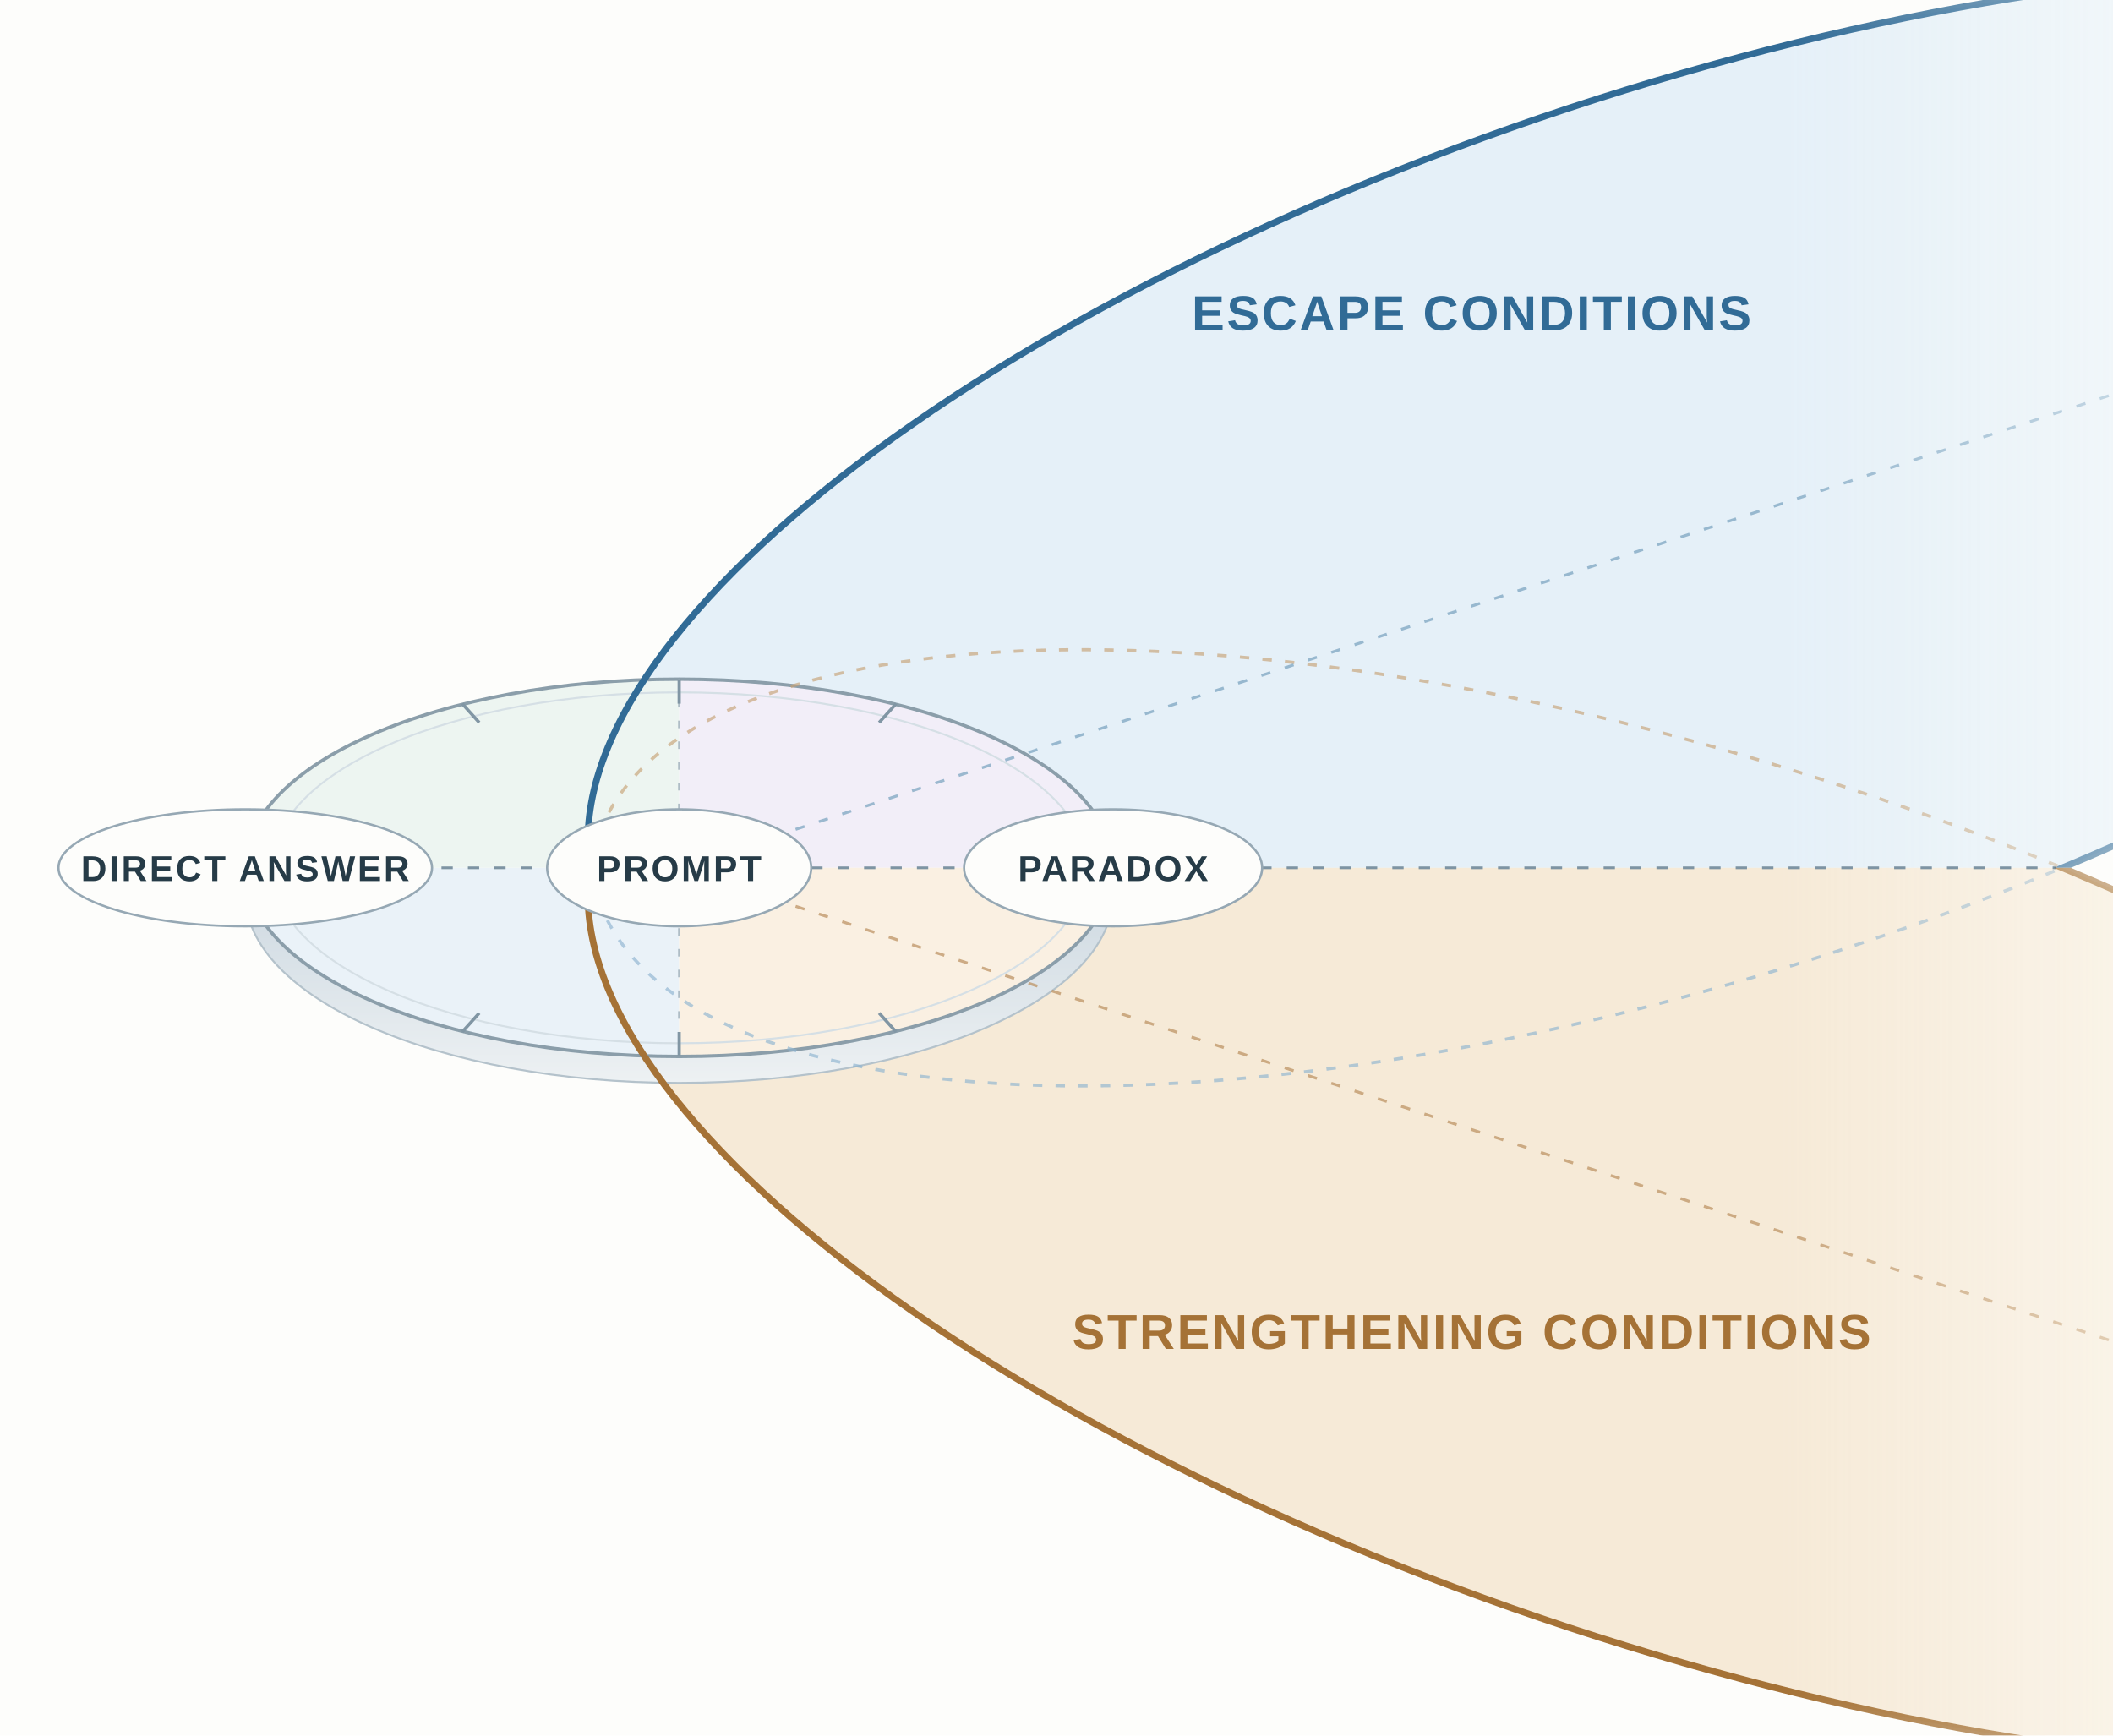
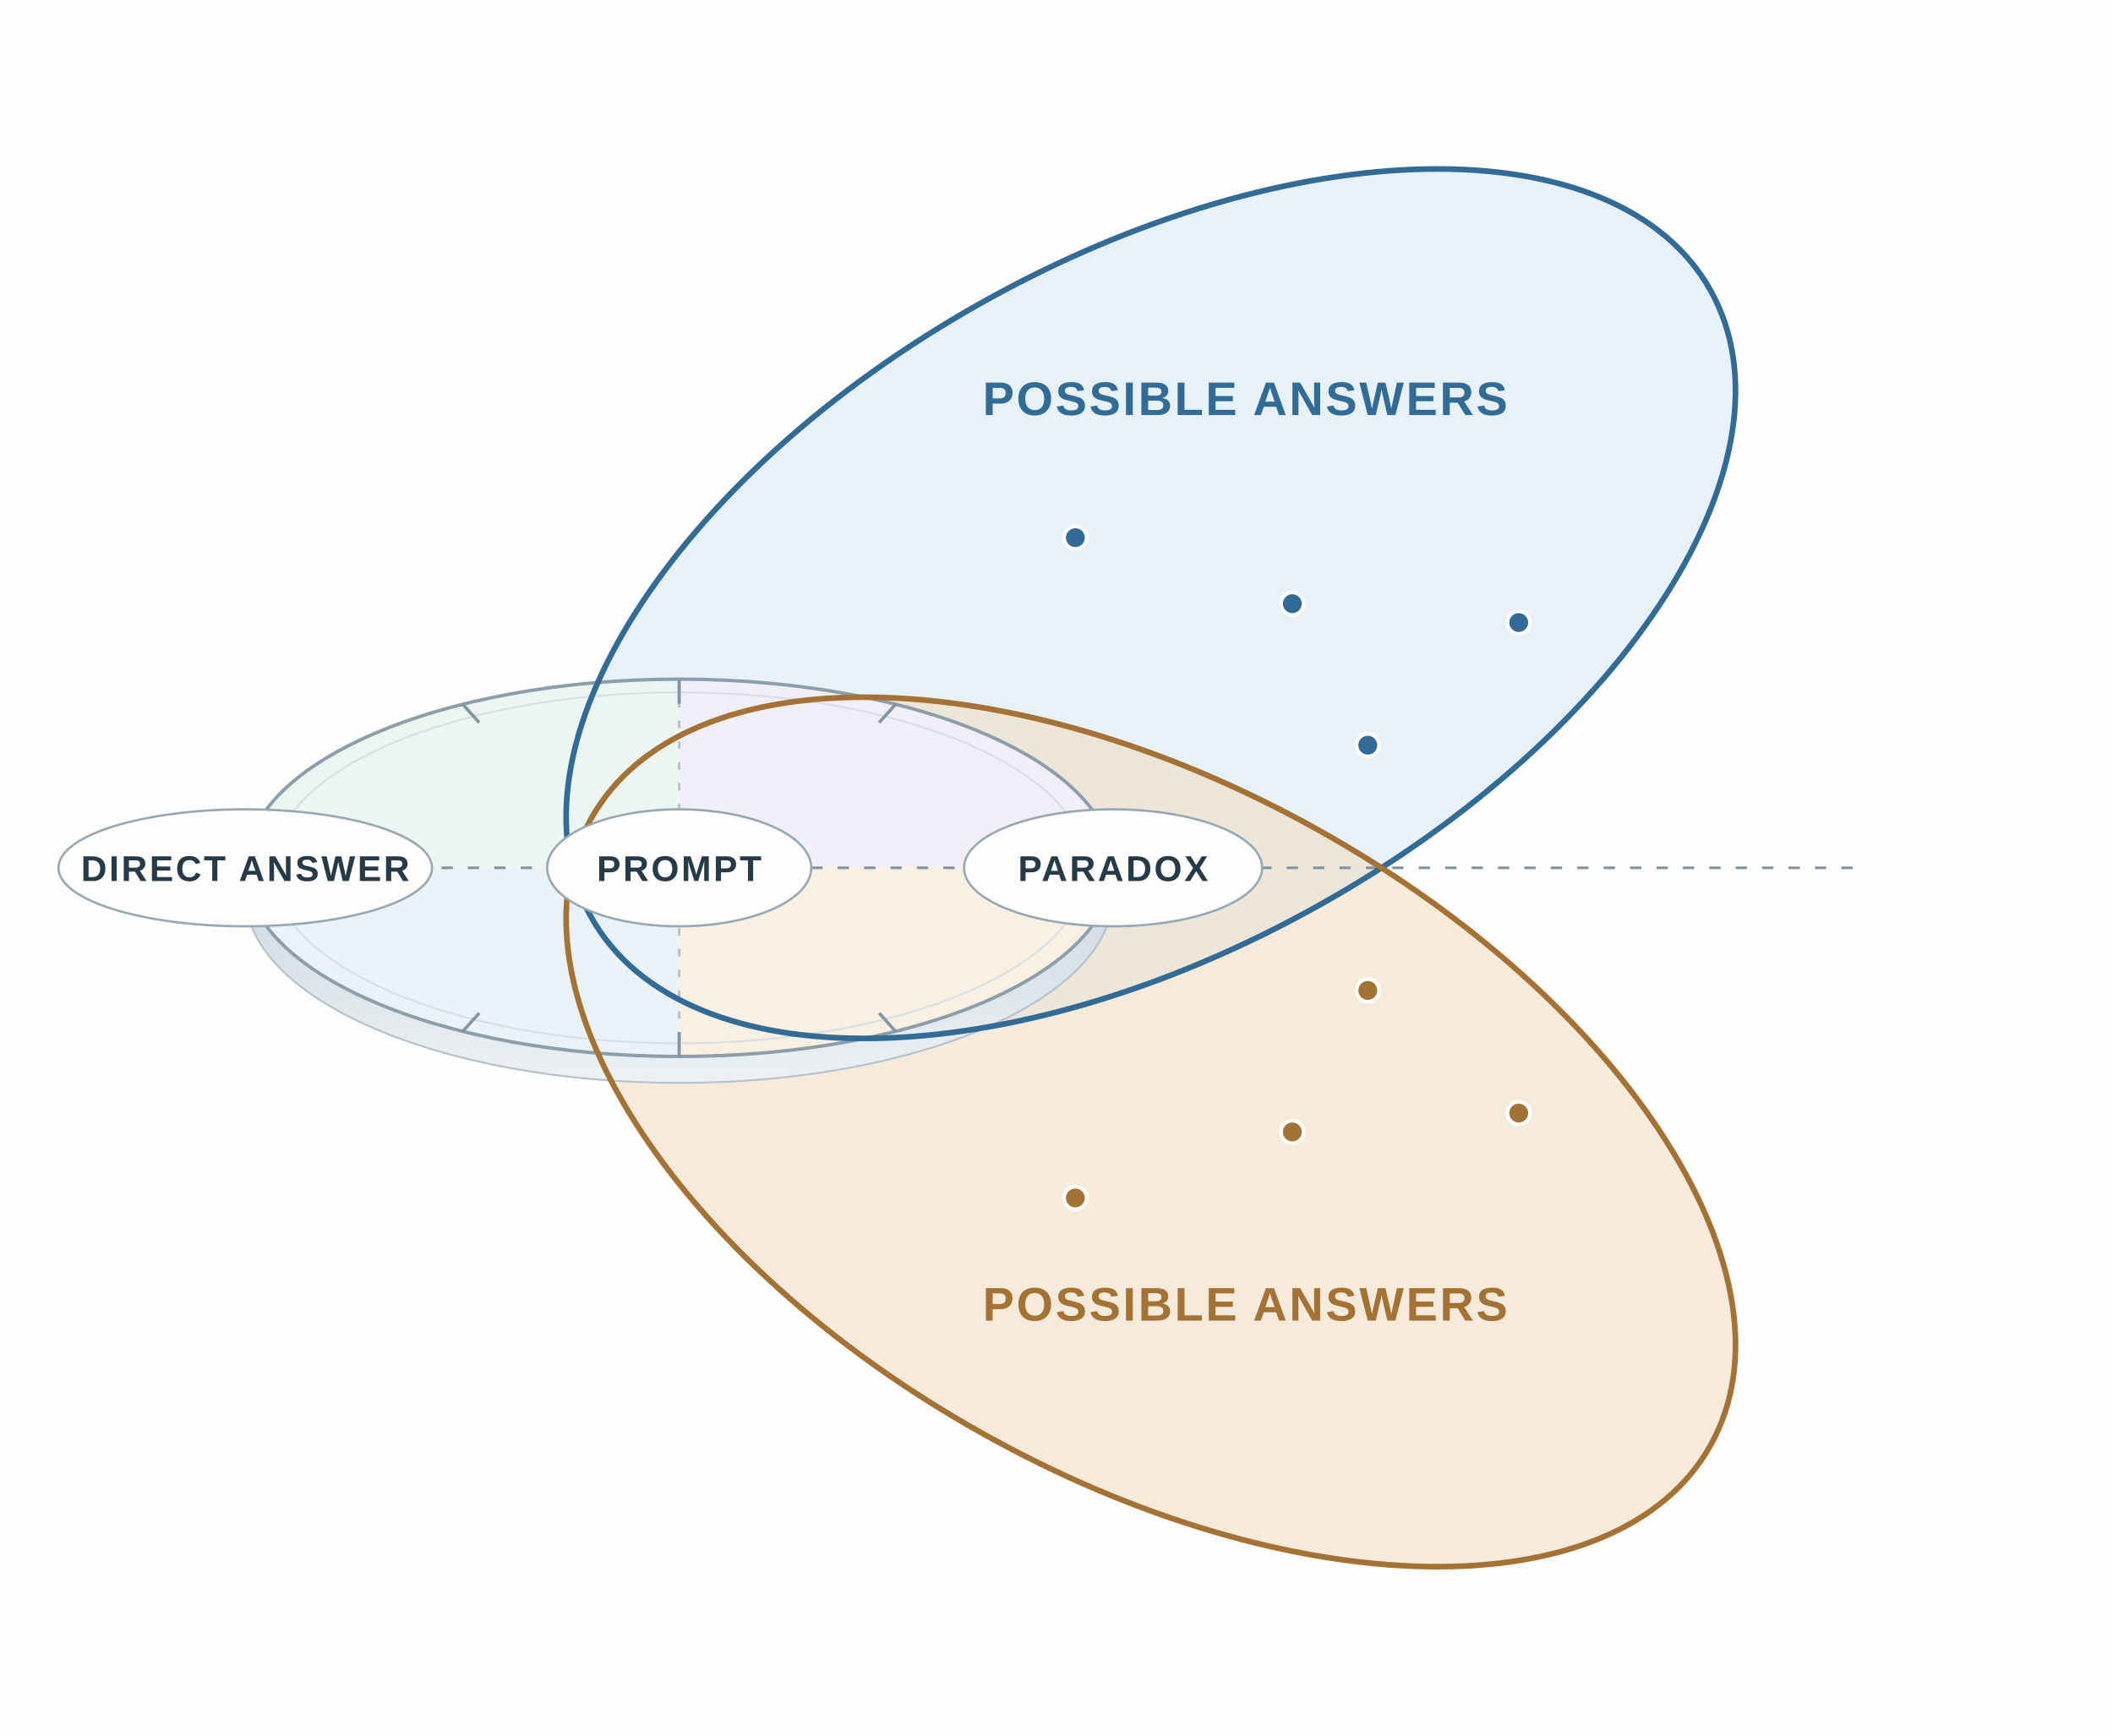
<svg xmlns="http://www.w3.org/2000/svg" width="1120" height="920" viewBox="0 0 1120 920" role="img" aria-labelledby="title desc">
  <defs>
-     <style>text{font-family:Arial,Helvetica,sans-serif;fill:#263b47;letter-spacing:1.2px}.condition{font-size:26px;font-weight:600}.label{font-size:19px;font-weight:600}</style>
-     <clipPath id="above">
-       <rect width="1120" height="460" />
-     </clipPath>
-     <clipPath id="below">
-       <rect y="460" width="1120" height="460" />
-     </clipPath>
+     <style>text{font-family:Arial,Helvetica,sans-serif;fill:#263b47;letter-spacing:1.2px}.set-label{font-size:25px;font-weight:600}.label{font-size:19px;font-weight:600}</style>
    <linearGradient id="rim" x1="0" y1="0" x2="0" y2="1">
      <stop stop-color="#cad6df" />
      <stop offset="1" stop-color="#edf1f3" />
    </linearGradient>
-     <linearGradient id="edge-fade" x1="0" y1="0" x2="1" y2="0">
-       <stop offset="0" stop-color="white" />
-       <stop offset=".84" stop-color="white" />
-       <stop offset="1" stop-color="#888" />
-     </linearGradient>
-     <mask id="fade" maskUnits="userSpaceOnUse" x="0" y="0" width="1120" height="920">
-       <rect width="1120" height="920" fill="url(#edge-fade)" />
-     </mask>
  </defs>
  <rect width="1120" height="920" fill="#fdfdfb" />
-   <g mask="url(#fade)">
-     <g clip-path="url(#above)">
-       <ellipse cx="905" cy="280" rx="620" ry="234.467" transform="rotate(-18.27711 905 280)" fill="#dcebf6" opacity=".7" />
-     </g>
-     <g clip-path="url(#below)">
-       <ellipse cx="905" cy="640" rx="620" ry="234.467" transform="rotate(18.27711 905 640)" fill="#f1ddbf" opacity=".6" />
-     </g>
-   </g>
+   <ellipse cx="610" cy="320" rx="340" ry="183.03" transform="rotate(-29.24883 610 320)" fill="#dcebf6" opacity=".65" />
+   <ellipse cx="610" cy="600" rx="340" ry="183.03" transform="rotate(29.24883 610 600)" fill="#f1ddbf" opacity=".55" />
  <path d="M130 460A230 100 0 0 0 590 460V474A230 100 0 0 1 130 474Z" fill="url(#rim)" stroke="#b4c2cb" stroke-width="1" />
  <ellipse cx="360" cy="460" rx="230" ry="100" fill="#fdfdfb" />
  <path d="M360 460H130A230 100 0 0 1 360 360Z" fill="#edf5f1" />
  <path d="M360 460V360A230 100 0 0 1 590 460Z" fill="#f2eef8" />
  <path d="M360 460V560A230 100 0 0 1 130 460Z" fill="#eaf2f8" />
  <path d="M360 460H590A230 100 0 0 1 360 560Z" fill="#faf0e2" />
  <ellipse cx="360" cy="460" rx="230" ry="100" fill="none" stroke="#8b9eaa" stroke-width="1.8" />
  <ellipse cx="360" cy="460" rx="216" ry="93" fill="none" stroke="#d5dfe5" stroke-width="1" />
  <path d="M360 360V560" fill="none" stroke="#afbdc6" stroke-width="1.2" stroke-dasharray="4 7" />
-   <path d="M80 460H1090" fill="none" stroke="#7e94a3" stroke-width="1.4" stroke-dasharray="6 8" />
-   <g mask="url(#fade)">
-     <g clip-path="url(#above)">
-       <ellipse cx="905" cy="280" rx="620" ry="234.467" transform="rotate(-18.27711 905 280)" fill="none" stroke="#316b96" stroke-width="3.5" />
-     </g>
-     <g clip-path="url(#below)">
-       <ellipse cx="905" cy="640" rx="620" ry="234.467" transform="rotate(18.27711 905 640)" fill="none" stroke="#a57236" stroke-width="3.5" />
-     </g>
-     <g clip-path="url(#below)">
-       <ellipse cx="905" cy="280" rx="620" ry="234.467" transform="rotate(-18.27711 905 280)" fill="none" stroke="#8db3d0" stroke-width="1.7" stroke-dasharray="5 7" opacity=".65" />
-     </g>
-     <g clip-path="url(#above)">
-       <ellipse cx="905" cy="640" rx="620" ry="234.467" transform="rotate(18.27711 905 640)" fill="none" stroke="#c6a175" stroke-width="1.7" stroke-dasharray="5 7" opacity=".65" />
-     </g>
-     <path d="M360 460L1120 208.991" fill="none" stroke="#7ea5c1" stroke-width="1.5" stroke-dasharray="5 8" opacity=".75" />
-     <path d="M360 460L1120 711.009" fill="none" stroke="#bd9465" stroke-width="1.5" stroke-dasharray="5 8" opacity=".75" />
+   <path d="M80 460H990" fill="none" stroke="#7e94a3" stroke-width="1.4" stroke-dasharray="6 8" />
+   <ellipse cx="610" cy="320" rx="340" ry="183.03" transform="rotate(-29.24883 610 320)" fill="none" stroke="#316b96" stroke-width="3" />
+   <ellipse cx="610" cy="600" rx="340" ry="183.03" transform="rotate(29.24883 610 600)" fill="none" stroke="#a57236" stroke-width="3" />
+   <g aria-label="Candidate answers in the upper set">
+     <circle cx="570" cy="285" r="6" fill="#316b96" stroke="#fdfdfb" stroke-width="2" />
+     <circle cx="685" cy="320" r="6" fill="#316b96" stroke="#fdfdfb" stroke-width="2" />
+     <circle cx="805" cy="330" r="6" fill="#316b96" stroke="#fdfdfb" stroke-width="2" />
+     <circle cx="725" cy="395" r="6" fill="#316b96" stroke="#fdfdfb" stroke-width="2" />
+   </g>
+   <g aria-label="Candidate answers in the lower set">
+     <circle cx="570" cy="635" r="6" fill="#a57236" stroke="#fdfdfb" stroke-width="2" />
+     <circle cx="685" cy="600" r="6" fill="#a57236" stroke="#fdfdfb" stroke-width="2" />
+     <circle cx="805" cy="590" r="6" fill="#a57236" stroke="#fdfdfb" stroke-width="2" />
+     <circle cx="725" cy="525" r="6" fill="#a57236" stroke="#fdfdfb" stroke-width="2" />
  </g>
  <g stroke="#8196a4" stroke-width="1.7">
    <path d="M360 360V373M360 547V560M130 460H148M572 460H590M245 373L254 383M475 373L466 383M245 547L254 537M475 547L466 537" />
  </g>
  <ellipse cx="130" cy="460" rx="99" ry="31" fill="#fdfdfb" stroke="#96a8b4" stroke-width="1.2" />
  <text x="130" y="467" text-anchor="middle" class="label">DIRECT ANSWER</text>
  <ellipse cx="360" cy="460" rx="70" ry="31" fill="#fdfdfb" stroke="#96a8b4" stroke-width="1.2" />
  <text x="360" y="467" text-anchor="middle" class="label">PROMPT</text>
  <ellipse cx="590" cy="460" rx="79" ry="31" fill="#fdfdfb" stroke="#96a8b4" stroke-width="1.2" />
  <text x="590" y="467" text-anchor="middle" class="label">PARADOX</text>
-   <text x="780" y="175" text-anchor="middle" class="condition" style="fill:#316b96">ESCAPE CONDITIONS</text>
-   <text x="780" y="715" text-anchor="middle" class="condition" style="fill:#a57236">STRENGTHENING CONDITIONS</text>
+   <text x="660" y="220" text-anchor="middle" class="set-label" style="fill:#316b96">POSSIBLE ANSWERS</text>
+   <text x="660" y="700" text-anchor="middle" class="set-label" style="fill:#a57236">POSSIBLE ANSWERS</text>
</svg>
